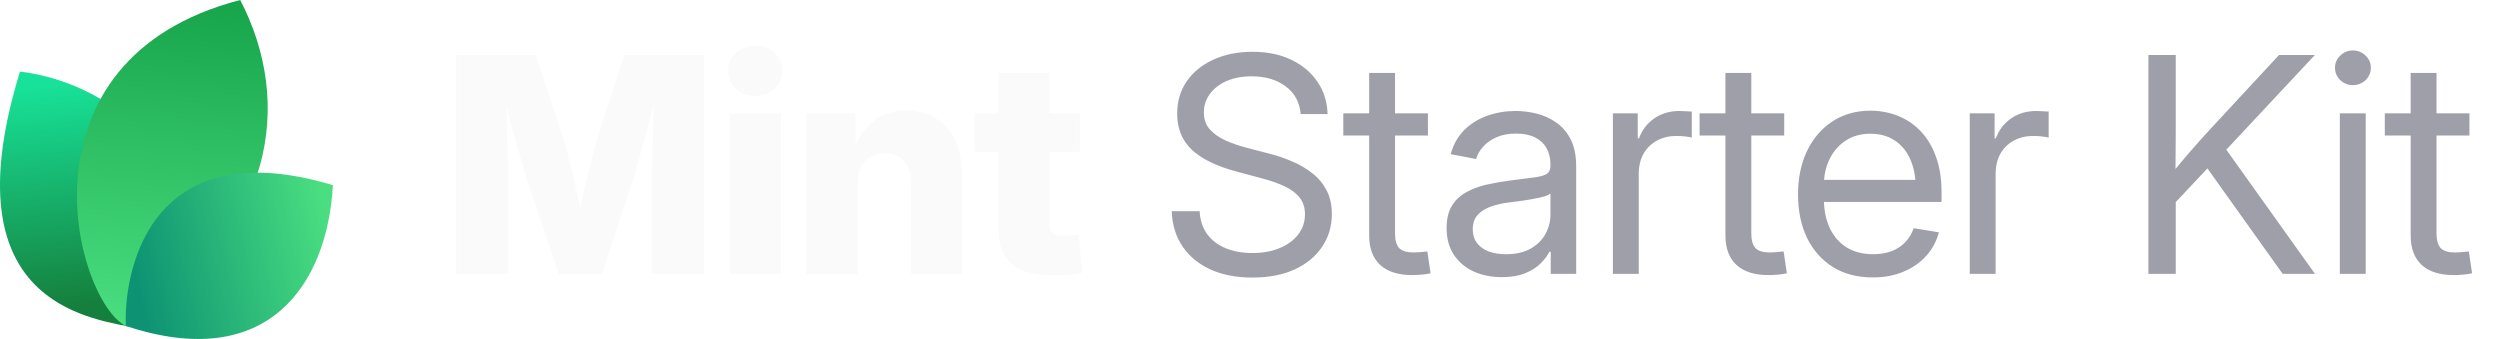
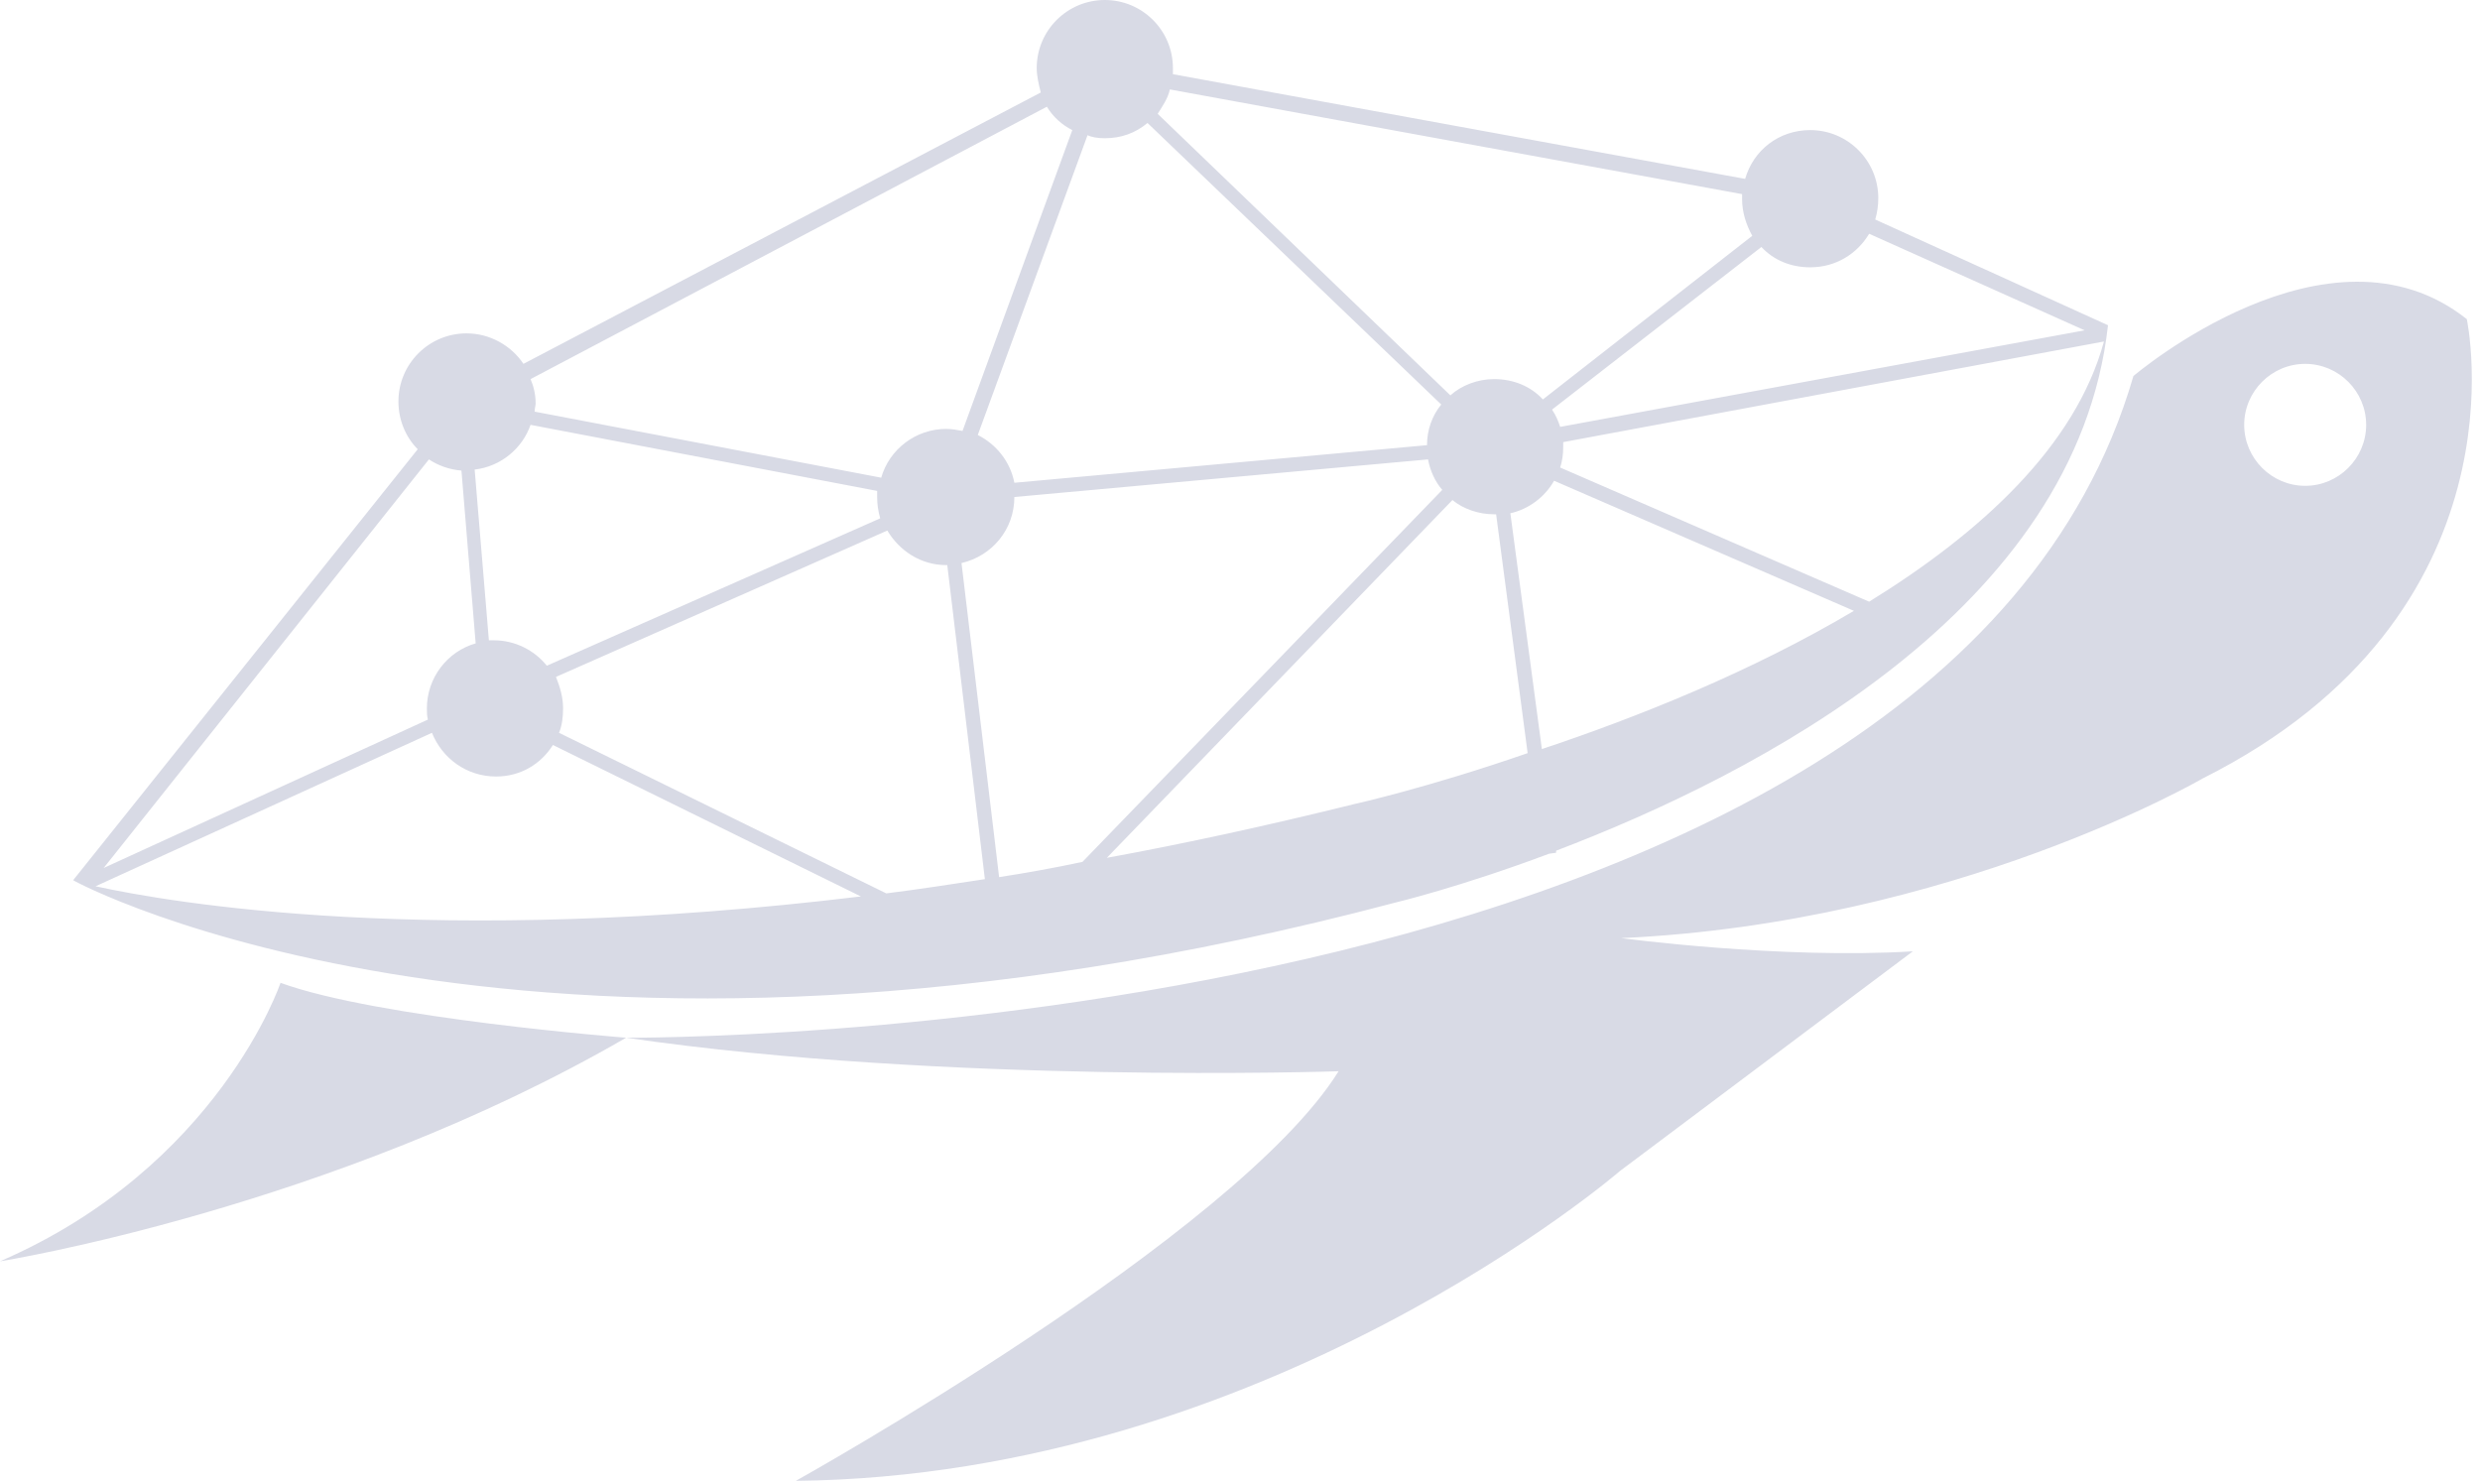
- <svg xmlns="http://www.w3.org/2000/svg" width="177" height="24" viewBox="0 0 177 24" fill="none">
-   <path d="M9.061 23.108C5.268 22.377 -3.391 20.627 1.417 5.064C9.634 6.099 16.973 14.064 9.061 23.108Z" fill="url(#paint0_linear_17557_2145)" />
-   <path d="M8.919 23.094C5.276 21.222 0.784 4.209 17.007 0C20.757 7.193 19.621 16.545 8.919 23.094Z" fill="url(#paint1_linear_17557_2145)" />
-   <path d="M8.914 23.079C8.735 19.882 10.159 9.085 23.57 13.111C23.181 20.123 18.984 26.418 8.914 23.079Z" fill="url(#paint2_linear_17557_2145)" />
-   <path d="M32.301 19.392V3.894H37.938L39.925 9.948C40.036 10.315 40.164 10.787 40.31 11.362C40.462 11.938 40.611 12.552 40.757 13.204C40.91 13.855 41.048 14.483 41.173 15.086C41.305 15.682 41.412 16.192 41.495 16.615H40.695C40.771 16.192 40.871 15.682 40.996 15.086C41.128 14.49 41.267 13.866 41.412 13.214C41.565 12.562 41.714 11.948 41.86 11.373C42.005 10.79 42.133 10.315 42.244 9.948L44.2 3.894H49.848V19.392H46.166V12.704C46.166 12.357 46.173 11.917 46.187 11.383C46.2 10.849 46.214 10.27 46.228 9.646C46.249 9.022 46.266 8.391 46.28 7.753C46.301 7.115 46.311 6.519 46.311 5.964H46.623C46.485 6.561 46.332 7.181 46.166 7.826C45.999 8.471 45.833 9.102 45.666 9.719C45.507 10.336 45.351 10.901 45.198 11.414C45.053 11.928 44.928 12.357 44.824 12.704L42.608 19.392H39.561L37.314 12.704C37.203 12.357 37.072 11.928 36.919 11.414C36.773 10.901 36.614 10.34 36.441 9.729C36.274 9.112 36.104 8.481 35.931 7.836C35.764 7.192 35.608 6.567 35.463 5.964H35.827C35.834 6.512 35.844 7.105 35.858 7.743C35.872 8.374 35.886 9.005 35.9 9.636C35.92 10.26 35.938 10.839 35.952 11.373C35.965 11.907 35.972 12.351 35.972 12.704V19.392H32.301ZM51.668 19.392V8.024H55.288V19.392H51.668ZM53.468 6.786C52.927 6.786 52.473 6.616 52.105 6.276C51.738 5.93 51.554 5.507 51.554 5.007C51.554 4.508 51.738 4.088 52.105 3.749C52.473 3.409 52.927 3.239 53.468 3.239C54.009 3.239 54.463 3.409 54.83 3.749C55.198 4.082 55.382 4.501 55.382 5.007C55.382 5.507 55.198 5.93 54.83 6.276C54.463 6.616 54.009 6.786 53.468 6.786ZM60.708 13.027V19.392H57.088V8.024H60.551L60.593 10.967H60.281C60.593 10.024 61.061 9.268 61.685 8.7C62.309 8.124 63.138 7.836 64.171 7.836C64.975 7.836 65.672 8.017 66.262 8.377C66.851 8.731 67.302 9.234 67.614 9.885C67.933 10.537 68.092 11.307 68.092 12.194V19.392H64.483V12.912C64.483 12.26 64.32 11.754 63.994 11.394C63.675 11.033 63.221 10.853 62.632 10.853C62.25 10.853 61.914 10.936 61.623 11.102C61.332 11.269 61.106 11.515 60.947 11.841C60.787 12.16 60.708 12.555 60.708 13.027ZM76.456 8.024V10.749H69.008V8.024H76.456ZM70.683 5.163H74.292V15.783C74.292 16.102 74.361 16.334 74.5 16.48C74.646 16.625 74.899 16.698 75.259 16.698C75.405 16.698 75.596 16.688 75.831 16.667C76.074 16.646 76.251 16.629 76.362 16.615L76.632 19.309C76.313 19.378 75.963 19.427 75.582 19.455C75.207 19.482 74.836 19.496 74.469 19.496C73.2 19.496 72.25 19.222 71.619 18.674C70.995 18.127 70.683 17.308 70.683 16.22V5.163Z" fill="#FAFAFA" />
-   <path d="M88.667 19.652C87.523 19.652 86.528 19.458 85.682 19.07C84.843 18.681 84.188 18.137 83.716 17.437C83.245 16.736 82.992 15.908 82.957 14.951H84.933C84.968 15.596 85.148 16.14 85.474 16.584C85.8 17.021 86.24 17.354 86.795 17.582C87.35 17.804 87.974 17.915 88.667 17.915C89.388 17.915 90.026 17.801 90.581 17.572C91.143 17.343 91.583 17.024 91.902 16.615C92.228 16.199 92.391 15.717 92.391 15.169C92.391 14.698 92.266 14.306 92.017 13.994C91.767 13.675 91.413 13.408 90.956 13.193C90.498 12.978 89.954 12.787 89.323 12.621L87.502 12.132C86.123 11.765 85.082 11.255 84.382 10.603C83.689 9.944 83.342 9.095 83.342 8.055C83.342 7.174 83.571 6.404 84.028 5.746C84.486 5.087 85.117 4.577 85.921 4.217C86.726 3.849 87.645 3.666 88.678 3.666C89.718 3.666 90.63 3.853 91.413 4.227C92.204 4.602 92.824 5.122 93.275 5.787C93.726 6.446 93.965 7.209 93.993 8.076H92.089C92.013 7.23 91.656 6.574 91.018 6.11C90.387 5.638 89.586 5.403 88.615 5.403C87.95 5.403 87.36 5.513 86.847 5.735C86.341 5.957 85.946 6.262 85.661 6.651C85.377 7.032 85.235 7.469 85.235 7.961C85.235 8.447 85.377 8.849 85.661 9.168C85.946 9.48 86.317 9.74 86.774 9.948C87.232 10.149 87.724 10.319 88.251 10.457L89.884 10.884C90.439 11.023 90.977 11.206 91.496 11.435C92.023 11.657 92.495 11.934 92.911 12.267C93.334 12.593 93.67 12.995 93.92 13.474C94.17 13.945 94.294 14.504 94.294 15.149C94.294 16.015 94.066 16.788 93.608 17.468C93.157 18.148 92.512 18.681 91.673 19.07C90.834 19.458 89.832 19.652 88.667 19.652ZM101.097 8.024V9.594H95.106V8.024H101.097ZM96.937 5.163H98.767V16.521C98.767 17 98.865 17.347 99.059 17.562C99.26 17.77 99.6 17.874 100.078 17.874C100.21 17.874 100.366 17.867 100.546 17.853C100.733 17.832 100.903 17.815 101.056 17.801L101.285 19.351C101.097 19.392 100.886 19.423 100.65 19.444C100.414 19.465 100.189 19.475 99.974 19.475C98.996 19.475 98.244 19.236 97.717 18.758C97.197 18.272 96.937 17.579 96.937 16.677V5.163ZM106.33 19.621C105.595 19.621 104.932 19.489 104.343 19.226C103.754 18.955 103.285 18.564 102.939 18.05C102.592 17.53 102.419 16.896 102.419 16.147C102.419 15.495 102.547 14.965 102.804 14.556C103.06 14.146 103.403 13.828 103.833 13.599C104.263 13.363 104.742 13.186 105.269 13.068C105.796 12.95 106.333 12.857 106.881 12.787C107.574 12.69 108.132 12.617 108.555 12.569C108.978 12.52 109.287 12.441 109.481 12.33C109.675 12.212 109.772 12.014 109.772 11.737V11.654C109.772 11.203 109.679 10.815 109.492 10.489C109.311 10.163 109.041 9.91 108.68 9.729C108.32 9.549 107.872 9.459 107.338 9.459C106.805 9.459 106.34 9.546 105.945 9.719C105.556 9.892 105.241 10.118 104.998 10.395C104.755 10.665 104.593 10.953 104.509 11.258L102.71 10.915C102.897 10.222 103.22 9.65 103.677 9.199C104.135 8.748 104.679 8.412 105.31 8.19C105.941 7.968 106.607 7.857 107.307 7.857C107.8 7.857 108.295 7.92 108.795 8.044C109.301 8.169 109.765 8.381 110.188 8.679C110.611 8.97 110.951 9.369 111.208 9.875C111.464 10.374 111.593 11.005 111.593 11.768V19.392H109.793V17.822H109.7C109.568 18.085 109.363 18.359 109.086 18.643C108.809 18.921 108.444 19.153 107.994 19.34C107.543 19.527 106.988 19.621 106.33 19.621ZM106.621 17.998C107.321 17.998 107.904 17.867 108.368 17.603C108.84 17.333 109.19 16.986 109.419 16.563C109.654 16.133 109.772 15.682 109.772 15.211V13.692C109.703 13.769 109.554 13.841 109.325 13.911C109.096 13.973 108.829 14.032 108.524 14.088C108.226 14.143 107.921 14.192 107.609 14.233C107.304 14.275 107.033 14.309 106.798 14.337C106.354 14.393 105.938 14.49 105.549 14.628C105.168 14.76 104.86 14.954 104.624 15.211C104.388 15.467 104.27 15.811 104.27 16.241C104.27 16.615 104.367 16.934 104.561 17.198C104.762 17.461 105.04 17.662 105.393 17.801C105.747 17.933 106.156 17.998 106.621 17.998ZM114.193 19.392V8.024H115.951V9.792H116.045C116.253 9.209 116.61 8.741 117.116 8.388C117.622 8.034 118.219 7.857 118.905 7.857C119.058 7.857 119.217 7.864 119.384 7.878C119.55 7.885 119.682 7.892 119.779 7.899V9.74C119.716 9.719 119.578 9.695 119.363 9.667C119.155 9.639 118.922 9.625 118.666 9.625C118.174 9.625 117.726 9.733 117.324 9.948C116.922 10.163 116.603 10.471 116.367 10.874C116.138 11.276 116.024 11.758 116.024 12.319V19.392H114.193ZM126.322 8.024V9.594H120.33V8.024H126.322ZM122.161 5.163H123.992V16.521C123.992 17 124.089 17.347 124.283 17.562C124.484 17.77 124.824 17.874 125.302 17.874C125.434 17.874 125.59 17.867 125.77 17.853C125.958 17.832 126.127 17.815 126.28 17.801L126.509 19.351C126.322 19.392 126.11 19.423 125.874 19.444C125.639 19.465 125.413 19.475 125.198 19.475C124.221 19.475 123.468 19.236 122.941 18.758C122.421 18.272 122.161 17.579 122.161 16.677V5.163ZM132.604 19.642C131.502 19.642 130.555 19.396 129.765 18.903C128.974 18.404 128.364 17.714 127.934 16.834C127.511 15.946 127.3 14.927 127.3 13.775C127.3 12.611 127.511 11.584 127.934 10.697C128.364 9.802 128.964 9.102 129.734 8.596C130.51 8.089 131.408 7.836 132.428 7.836C133.1 7.836 133.738 7.954 134.341 8.19C134.952 8.426 135.489 8.783 135.954 9.261C136.425 9.74 136.793 10.343 137.056 11.071C137.327 11.792 137.462 12.645 137.462 13.63V14.296H128.433V12.735H136.463L135.631 13.297C135.631 12.541 135.506 11.876 135.257 11.3C135.007 10.725 134.643 10.277 134.165 9.958C133.686 9.632 133.107 9.469 132.428 9.469C131.748 9.469 131.162 9.632 130.67 9.958C130.177 10.284 129.796 10.725 129.526 11.279C129.262 11.827 129.13 12.441 129.13 13.12V14.046C129.13 14.864 129.273 15.572 129.557 16.168C129.841 16.757 130.243 17.211 130.763 17.53C131.283 17.842 131.901 17.998 132.615 17.998C133.093 17.998 133.523 17.929 133.905 17.79C134.293 17.645 134.619 17.433 134.882 17.156C135.153 16.879 135.354 16.546 135.486 16.157L137.275 16.449C137.108 17.08 136.81 17.634 136.38 18.113C135.95 18.591 135.413 18.966 134.768 19.236C134.123 19.507 133.402 19.642 132.604 19.642ZM139.459 19.392V8.024H141.217V9.792H141.311C141.519 9.209 141.876 8.741 142.382 8.388C142.888 8.034 143.485 7.857 144.171 7.857C144.324 7.857 144.483 7.864 144.649 7.878C144.816 7.885 144.948 7.892 145.045 7.899V9.74C144.982 9.719 144.844 9.695 144.629 9.667C144.421 9.639 144.188 9.625 143.932 9.625C143.439 9.625 142.992 9.733 142.59 9.948C142.188 10.163 141.869 10.471 141.633 10.874C141.404 11.276 141.29 11.758 141.29 12.319V19.392H139.459ZM153.429 14.961V12.715C153.783 12.257 154.136 11.82 154.49 11.404C154.844 10.981 155.204 10.565 155.572 10.156C155.939 9.74 156.314 9.327 156.695 8.918L161.355 3.894H163.893L157.277 10.967H157.184L153.429 14.961ZM152.108 19.392V3.894H154.043V9.241L154.022 12.559L154.043 13.505V19.392H152.108ZM161.615 19.392L155.967 11.477L157.173 9.969L163.903 19.392H161.615ZM165.661 19.392V8.024H167.492V19.392H165.661ZM166.587 6.027C166.24 6.027 165.942 5.909 165.692 5.673C165.443 5.43 165.318 5.139 165.318 4.799C165.318 4.459 165.443 4.172 165.692 3.936C165.942 3.693 166.24 3.572 166.587 3.572C166.934 3.572 167.232 3.693 167.482 3.936C167.731 4.172 167.856 4.459 167.856 4.799C167.856 5.139 167.731 5.43 167.482 5.673C167.232 5.909 166.934 6.027 166.587 6.027ZM174.836 8.024V9.594H168.844V8.024H174.836ZM170.675 5.163H172.506V16.521C172.506 17 172.603 17.347 172.797 17.562C172.998 17.77 173.338 17.874 173.816 17.874C173.948 17.874 174.104 17.867 174.284 17.853C174.472 17.832 174.641 17.815 174.794 17.801L175.023 19.351C174.836 19.392 174.624 19.423 174.388 19.444C174.153 19.465 173.927 19.475 173.712 19.475C172.735 19.475 171.982 19.236 171.455 18.758C170.935 18.272 170.675 17.579 170.675 16.677V5.163Z" fill="#9F9FA9" />
-   <defs>
-     <linearGradient id="paint0_linear_17557_2145" x1="3.776" y1="5.916" x2="5.232" y2="21.559" gradientUnits="userSpaceOnUse">
-       <stop stop-color="#18E299" />
-       <stop offset="1" stop-color="#15803D" />
-     </linearGradient>
-     <linearGradient id="paint1_linear_17557_2145" x1="12.171" y1="-0.718" x2="10.19" y2="22.983" gradientUnits="userSpaceOnUse">
-       <stop stop-color="#16A34A" />
-       <stop offset="1" stop-color="#4ADE80" />
-     </linearGradient>
-     <linearGradient id="paint2_linear_17557_2145" x1="23.133" y1="15.353" x2="9.338" y2="18.52" gradientUnits="userSpaceOnUse">
-       <stop stop-color="#4ADE80" />
-       <stop offset="1" stop-color="#0D9373" />
-     </linearGradient>
-   </defs>
+ <svg xmlns="http://www.w3.org/2000/svg" width="244" height="146" viewBox="0 0 244 146" fill="none">
+   <path d="M159.5 92.3C192.3 90.8 216.7 76.6 216.7 76.6C249 60.4 242.7 31.4 242.7 31.4C229.1 20.6 209.9 37 209.9 37C190.7 103.1 61.6 102.1 61.6 102.1C93 106.7 131.7 105.4 131.7 105.4C121.6 121.6 78.3 145.7 78.3 145.7C124.7 145.2 159.4 115.2 159.4 115.2L188.2 93.6C175.2 94.4 159.5 92.3 159.5 92.3ZM226.8 35.8C230.1 35.8 232.8 38.5 232.8 41.8C232.8 45.1 230.1 47.8 226.8 47.8C223.5 47.8 220.8 45.1 220.8 41.8C220.8 38.5 223.5 35.8 226.8 35.8ZM137.3 88.8C137.3 88.8 143.6 87.3 152.4 84L153.1 83.9V83.7C172.8 76.2 204.3 60 207.4 32L184.5 21.6C184.7 20.9 184.8 20.2 184.8 19.5C184.8 15.8 181.8 12.8 178.1 12.8C175 12.8 172.5 14.8 171.7 17.6L115.4 7.3C115.4 7.1 115.4 6.9 115.4 6.7C115.4 3 112.4 0 108.7 0C105 0 102 3 102 6.7C102 7.5 102.2 8.3 102.4 9.1L51.5 35.8C50.3 34 48.2 32.8 45.9 32.8C42.2 32.8 39.2 35.8 39.2 39.5C39.2 41.3 39.9 43 41.1 44.2L7.2 86.6C7.2 86.7 52.7 111.2 137.3 88.8ZM9.4 87.2L42.5 72.1C43.5 74.6 45.9 76.4 48.8 76.4C51.2 76.4 53.2 75.2 54.4 73.3L84.7 88.2C42.6 93.3 16.7 88.8 9.4 87.2ZM87.2 87.9L55 72.1C55.3 71.4 55.4 70.5 55.4 69.7C55.4 68.6 55.1 67.6 54.7 66.6L87.3 52.2C88.5 54.2 90.6 55.6 93.1 55.6H93.2L96.9 86.5C93.6 87 90.4 87.5 87.2 87.9ZM98.3 86.3L94.6 55.4C97.6 54.7 99.8 52.1 99.8 48.9L140.5 45.2C140.7 46.3 141.2 47.4 141.9 48.2L106.5 84.8C103.7 85.4 100.9 85.9 98.3 86.3ZM133.3 79.1C124.8 81.2 116.6 83 108.9 84.4L142.9 49.2C144 50.1 145.5 50.6 147 50.6C147.1 50.6 147.1 50.6 147.2 50.6L150.3 74.1C140.5 77.5 133.3 79.1 133.3 79.1ZM151.7 73.7L148.6 50.5C150.4 50.1 152 48.9 152.9 47.3L182.4 60.1C172.3 66.1 161 70.6 151.7 73.7ZM183.9 59.2L153.5 46C153.7 45.4 153.8 44.7 153.8 44C153.8 43.8 153.8 43.6 153.8 43.5L207 33.6C204.2 43.9 194.9 52.4 183.9 59.2ZM173.3 24.3C174.5 25.6 176.2 26.3 178.1 26.3C180.6 26.3 182.7 25 183.9 23L205.1 32.5L153.5 42C153.3 41.4 153.1 40.9 152.7 40.3L173.3 24.3ZM115.1 8.8L171.4 19.1C171.4 19.3 171.4 19.4 171.4 19.6C171.4 20.9 171.8 22.1 172.4 23.2L151.8 39.3C150.6 38 148.9 37.3 147 37.3C145.4 37.3 143.8 37.9 142.7 38.9L113.9 11.2C114.4 10.4 114.9 9.7 115.1 8.8ZM108.7 13.6C110.3 13.6 111.7 13.1 112.9 12.1L141.8 39.8C140.9 40.9 140.4 42.3 140.4 43.8L99.8 47.5C99.4 45.4 98 43.7 96.2 42.8L107 13.3C107.4 13.5 108 13.6 108.7 13.6ZM103 10.5C103.6 11.5 104.5 12.3 105.5 12.8L94.7 42.4C94.2 42.3 93.6 42.2 93.1 42.2C90.1 42.2 87.5 44.2 86.7 47L52.6 40.5C52.6 40.2 52.7 39.9 52.7 39.7C52.7 38.8 52.5 38 52.2 37.3L103 10.5ZM52.2 41.8L86.3 48.3C86.3 48.5 86.3 48.7 86.3 48.9C86.3 49.6 86.4 50.3 86.6 51L53.8 65.5C52.6 64 50.7 63 48.6 63C48.4 63 48.2 63 48.1 63L46.7 46.2C49.3 45.9 51.4 44.1 52.2 41.8ZM42.2 45.2C43.1 45.8 44.2 46.2 45.4 46.3L46.8 63.3C44 64.1 42 66.7 42 69.7C42 70.1 42 70.4 42.1 70.8L10.2 85.4L42.2 45.2ZM0 124.1C0 124.1 32.6 118.9 61.6 102.1C61.6 102.1 37.2 100.2 27.6 96.7C27.6 96.7 21.5 114.8 0 124.1Z" fill="#D8DAE5" />
</svg>
